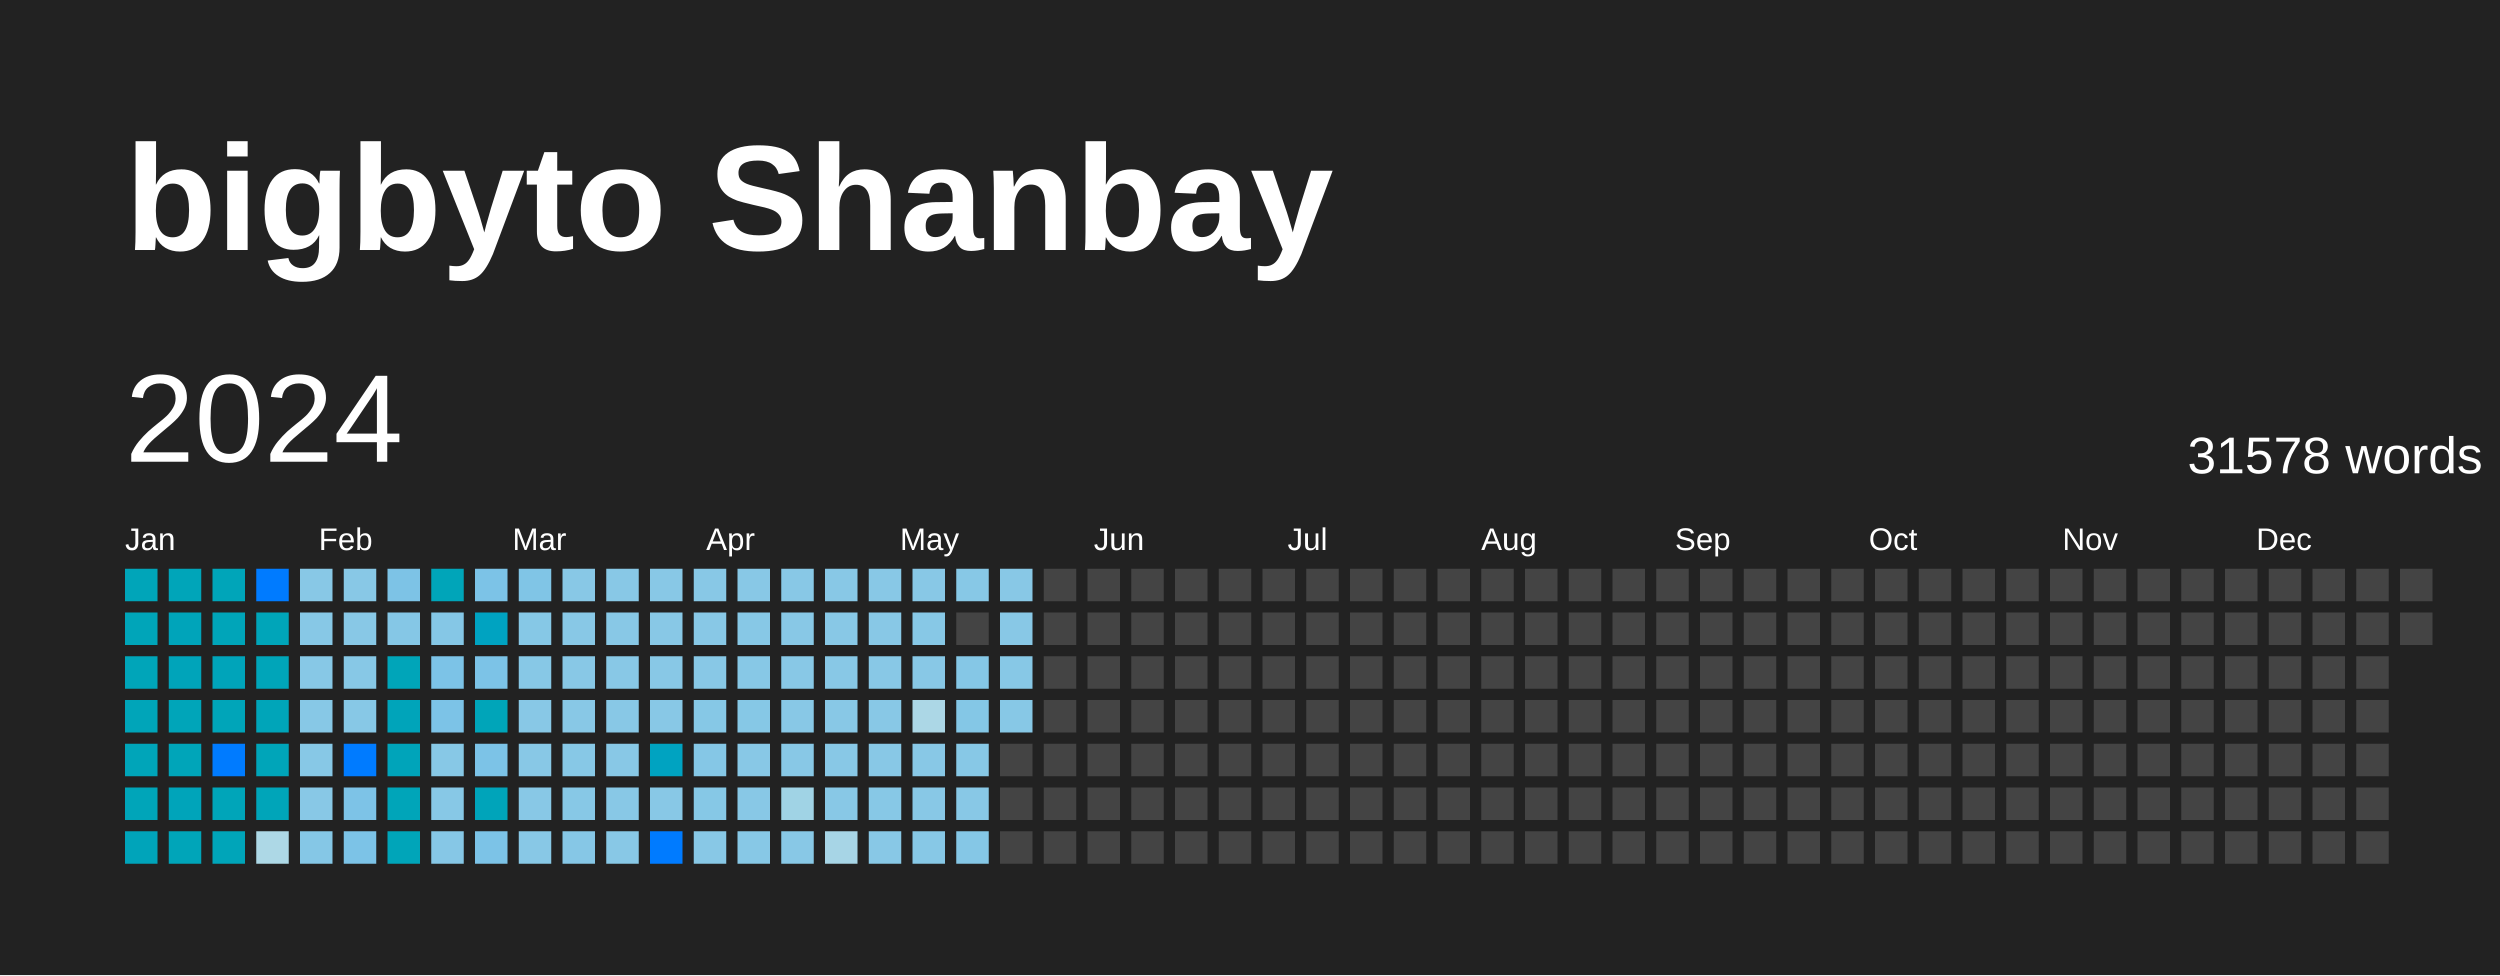
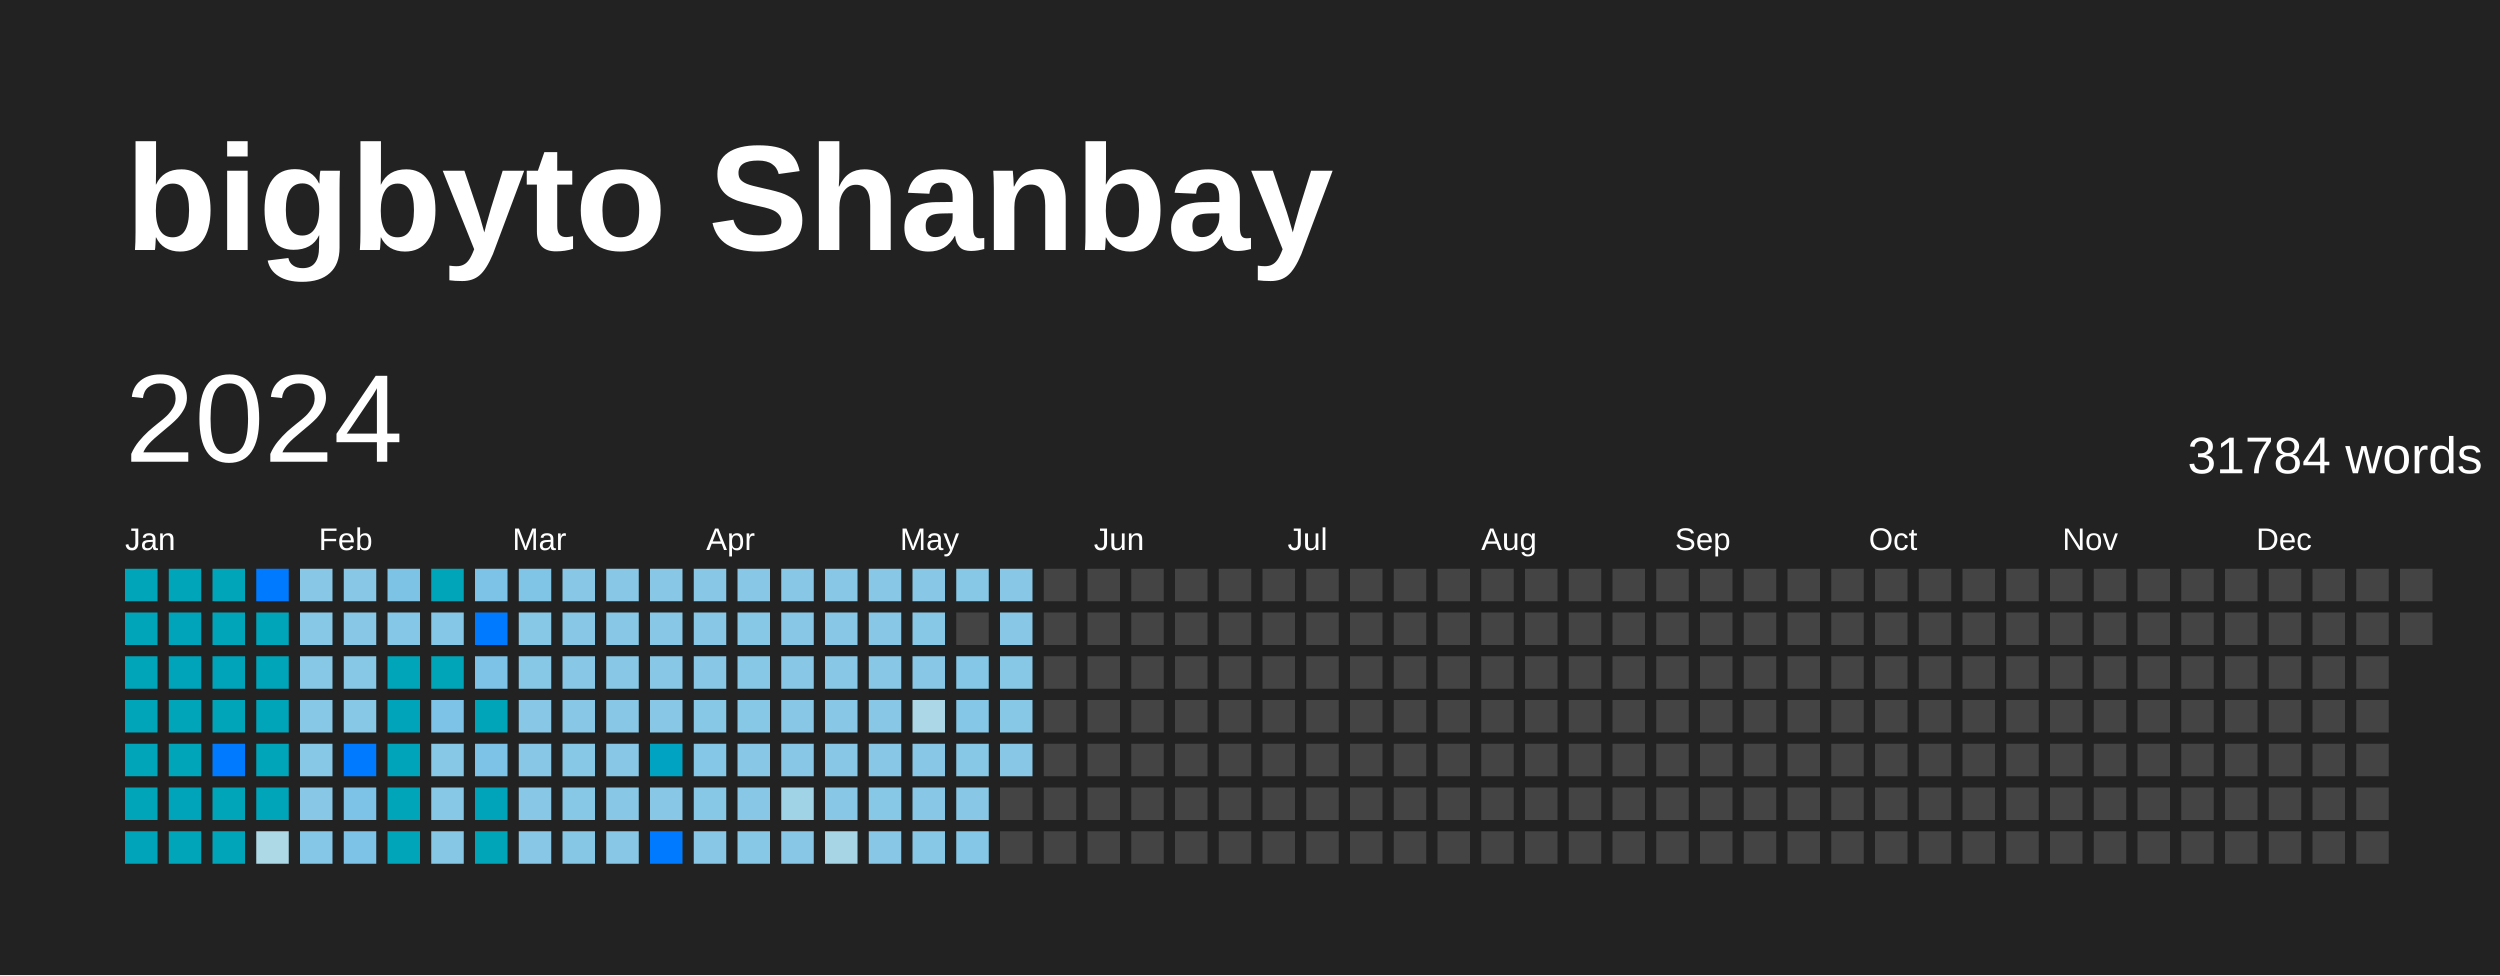
<svg xmlns="http://www.w3.org/2000/svg" baseProfile="full" height="78mm" version="1.1" viewBox="0,0,200,78" width="200mm">
  <defs />
  <rect fill="#222222" height="78" width="200" x="0" y="0" />
  <text fill="#FFFFFF" style="font-size:12px; font-family:Arial; font-weight:bold;" x="10" y="20">bigbyto Shanbay</text>
  <text dominant-baseline="hanging" fill="#FFFFFF" style="font-size:10.0px; font-family:Arial;" x="10" y="30">2024</text>
-   <text dominant-baseline="hanging" fill="#FFFFFF" style="font-size:4.125px; font-family:Arial;" x="175" y="35">31578 words</text>
+   <text dominant-baseline="hanging" fill="#FFFFFF" style="font-size:4.125px; font-family:Arial;" x="175" y="35">31784 words</text>
  <text fill="#FFFFFF" style="font-size:2.5px; font-family:Arial" x="10.0" y="44">Jan</text>
  <text fill="#FFFFFF" style="font-size:2.5px; font-family:Arial" x="25.5" y="44">Feb</text>
  <text fill="#FFFFFF" style="font-size:2.5px; font-family:Arial" x="41.0" y="44">Mar</text>
  <text fill="#FFFFFF" style="font-size:2.5px; font-family:Arial" x="56.5" y="44">Apr</text>
  <text fill="#FFFFFF" style="font-size:2.5px; font-family:Arial" x="72.0" y="44">May</text>
  <text fill="#FFFFFF" style="font-size:2.5px; font-family:Arial" x="87.5" y="44">Jun</text>
  <text fill="#FFFFFF" style="font-size:2.5px; font-family:Arial" x="103.0" y="44">Jul</text>
  <text fill="#FFFFFF" style="font-size:2.5px; font-family:Arial" x="118.5" y="44">Aug</text>
  <text fill="#FFFFFF" style="font-size:2.5px; font-family:Arial" x="134.0" y="44">Sep</text>
  <text fill="#FFFFFF" style="font-size:2.5px; font-family:Arial" x="149.5" y="44">Oct</text>
  <text fill="#FFFFFF" style="font-size:2.5px; font-family:Arial" x="165.0" y="44">Nov</text>
  <text fill="#FFFFFF" style="font-size:2.5px; font-family:Arial" x="180.5" y="44">Dec</text>
  <rect fill="#00a5b9" height="2.6" width="2.6" x="10.0" y="45.5" />
  <rect fill="#00a5b9" height="2.6" width="2.6" x="10.0" y="49.0" />
  <rect fill="#00a5b9" height="2.6" width="2.6" x="10.0" y="52.5" />
  <rect fill="#00a5b9" height="2.6" width="2.6" x="10.0" y="56.0" />
  <rect fill="#00a5b9" height="2.6" width="2.6" x="10.0" y="59.5" />
  <rect fill="#00a5b9" height="2.6" width="2.6" x="10.0" y="63.0" />
  <rect fill="#00a4ba" height="2.6" width="2.6" x="10.0" y="66.5" />
  <rect fill="#00a5b9" height="2.6" width="2.6" x="13.5" y="45.5" />
  <rect fill="#00a4ba" height="2.6" width="2.6" x="13.5" y="49.0" />
  <rect fill="#00a4ba" height="2.6" width="2.6" x="13.5" y="52.5" />
  <rect fill="#00a5b9" height="2.6" width="2.6" x="13.5" y="56.0" />
  <rect fill="#00a5b9" height="2.6" width="2.6" x="13.5" y="59.5" />
  <rect fill="#00a4ba" height="2.6" width="2.6" x="13.5" y="63.0" />
  <rect fill="#00a5b9" height="2.6" width="2.6" x="13.5" y="66.5" />
  <rect fill="#00a5b9" height="2.6" width="2.6" x="17.0" y="45.5" />
  <rect fill="#00a5b9" height="2.6" width="2.6" x="17.0" y="49.0" />
  <rect fill="#00a4ba" height="2.6" width="2.6" x="17.0" y="52.5" />
  <rect fill="#00a5b9" height="2.6" width="2.6" x="17.0" y="56.0" />
  <rect fill="#007BFF" height="2.6" width="2.6" x="17.0" y="59.5" />
  <rect fill="#00a5b9" height="2.6" width="2.6" x="17.0" y="63.0" />
  <rect fill="#00a5b9" height="2.6" width="2.6" x="17.0" y="66.5" />
  <rect fill="#007BFF" height="2.6" width="2.6" x="20.5" y="45.5" />
  <rect fill="#00a5b9" height="2.6" width="2.6" x="20.5" y="49.0" />
  <rect fill="#00a5b9" height="2.6" width="2.6" x="20.5" y="52.5" />
  <rect fill="#00a5b9" height="2.6" width="2.6" x="20.5" y="56.0" />
  <rect fill="#00a5b9" height="2.6" width="2.6" x="20.5" y="59.5" />
  <rect fill="#00a5b9" height="2.6" width="2.6" x="20.5" y="63.0" />
  <rect fill="#add8e6" height="2.6" width="2.6" x="20.5" y="66.5" />
  <rect fill="#88c8e6" height="2.6" width="2.6" x="24.0" y="45.5" />
  <rect fill="#87c8e6" height="2.6" width="2.6" x="24.0" y="49.0" />
  <rect fill="#87c8e6" height="2.6" width="2.6" x="24.0" y="52.5" />
  <rect fill="#87c8e6" height="2.6" width="2.6" x="24.0" y="56.0" />
  <rect fill="#87c8e6" height="2.6" width="2.6" x="24.0" y="59.5" />
  <rect fill="#88c8e6" height="2.6" width="2.6" x="24.0" y="63.0" />
  <rect fill="#85c7e6" height="2.6" width="2.6" x="24.0" y="66.5" />
  <rect fill="#88c8e6" height="2.6" width="2.6" x="27.5" y="45.5" />
  <rect fill="#88c8e6" height="2.6" width="2.6" x="27.5" y="49.0" />
  <rect fill="#87c8e6" height="2.6" width="2.6" x="27.5" y="52.5" />
  <rect fill="#87c8e6" height="2.6" width="2.6" x="27.5" y="56.0" />
  <rect fill="#007BFF" height="2.6" width="2.6" x="27.5" y="59.5" />
  <rect fill="#7dc3e7" height="2.6" width="2.6" x="27.5" y="63.0" />
  <rect fill="#7cc3e7" height="2.6" width="2.6" x="27.5" y="66.5" />
  <rect fill="#7dc3e6" height="2.6" width="2.6" x="31.0" y="45.5" />
  <rect fill="#85c7e6" height="2.6" width="2.6" x="31.0" y="49.0" />
  <rect fill="#00a5b9" height="2.6" width="2.6" x="31.0" y="52.5" />
  <rect fill="#00a4ba" height="2.6" width="2.6" x="31.0" y="56.0" />
  <rect fill="#00a4ba" height="2.6" width="2.6" x="31.0" y="59.5" />
  <rect fill="#00a5b9" height="2.6" width="2.6" x="31.0" y="63.0" />
  <rect fill="#00a5b9" height="2.6" width="2.6" x="31.0" y="66.5" />
  <rect fill="#00a5b9" height="2.6" width="2.6" x="34.5" y="45.5" />
  <rect fill="#85c7e6" height="2.6" width="2.6" x="34.5" y="49.0" />
-   <rect fill="#7cc3e7" height="2.6" width="2.6" x="34.5" y="52.5" />
+   <rect fill="#00a5b8" height="2.6" width="2.6" x="34.5" y="52.5" />
  <rect fill="#7cc3e7" height="2.6" width="2.6" x="34.5" y="56.0" />
  <rect fill="#87c8e6" height="2.6" width="2.6" x="34.5" y="59.5" />
  <rect fill="#87c8e6" height="2.6" width="2.6" x="34.5" y="63.0" />
  <rect fill="#86c7e6" height="2.6" width="2.6" x="34.5" y="66.5" />
  <rect fill="#7cc3e7" height="2.6" width="2.6" x="38.0" y="45.5" />
-   <rect fill="#00a3c1" height="2.6" width="2.6" x="38.0" y="49.0" />
+   <rect fill="#007BFF" height="2.6" width="2.6" x="38.0" y="49.0" />
  <rect fill="#7cc3e7" height="2.6" width="2.6" x="38.0" y="52.5" />
  <rect fill="#00a5b9" height="2.6" width="2.6" x="38.0" y="56.0" />
  <rect fill="#7cc3e7" height="2.6" width="2.6" x="38.0" y="59.5" />
  <rect fill="#00a4ba" height="2.6" width="2.6" x="38.0" y="63.0" />
-   <rect fill="#7cc3e7" height="2.6" width="2.6" x="38.0" y="66.5" />
+   <rect fill="#00a5b8" height="2.6" width="2.6" x="38.0" y="66.5" />
  <rect fill="#80c5e6" height="2.6" width="2.6" x="41.5" y="45.5" />
  <rect fill="#86c8e6" height="2.6" width="2.6" x="41.5" y="49.0" />
  <rect fill="#87c8e6" height="2.6" width="2.6" x="41.5" y="52.5" />
  <rect fill="#88c8e6" height="2.6" width="2.6" x="41.5" y="56.0" />
  <rect fill="#88c8e6" height="2.6" width="2.6" x="41.5" y="59.5" />
  <rect fill="#88c8e6" height="2.6" width="2.6" x="41.5" y="63.0" />
  <rect fill="#88c8e6" height="2.6" width="2.6" x="41.5" y="66.5" />
  <rect fill="#88c8e6" height="2.6" width="2.6" x="45.0" y="45.5" />
  <rect fill="#88c8e6" height="2.6" width="2.6" x="45.0" y="49.0" />
  <rect fill="#88c8e6" height="2.6" width="2.6" x="45.0" y="52.5" />
  <rect fill="#88c8e6" height="2.6" width="2.6" x="45.0" y="56.0" />
  <rect fill="#87c8e6" height="2.6" width="2.6" x="45.0" y="59.5" />
  <rect fill="#87c8e6" height="2.6" width="2.6" x="45.0" y="63.0" />
  <rect fill="#86c7e6" height="2.6" width="2.6" x="45.0" y="66.5" />
  <rect fill="#88c8e6" height="2.6" width="2.6" x="48.5" y="45.5" />
  <rect fill="#88c8e6" height="2.6" width="2.6" x="48.5" y="49.0" />
  <rect fill="#88c8e6" height="2.6" width="2.6" x="48.5" y="52.5" />
  <rect fill="#88c8e6" height="2.6" width="2.6" x="48.5" y="56.0" />
  <rect fill="#88c8e6" height="2.6" width="2.6" x="48.5" y="59.5" />
  <rect fill="#88c8e6" height="2.6" width="2.6" x="48.5" y="63.0" />
  <rect fill="#88c8e6" height="2.6" width="2.6" x="48.5" y="66.5" />
  <rect fill="#88c8e6" height="2.6" width="2.6" x="52.0" y="45.5" />
  <rect fill="#88c8e6" height="2.6" width="2.6" x="52.0" y="49.0" />
  <rect fill="#88c8e6" height="2.6" width="2.6" x="52.0" y="52.5" />
  <rect fill="#88c8e6" height="2.6" width="2.6" x="52.0" y="56.0" />
  <rect fill="#00a3c1" height="2.6" width="2.6" x="52.0" y="59.5" />
  <rect fill="#88c8e6" height="2.6" width="2.6" x="52.0" y="63.0" />
  <rect fill="#007BFF" height="2.6" width="2.6" x="52.0" y="66.5" />
  <rect fill="#88c8e6" height="2.6" width="2.6" x="55.5" y="45.5" />
  <rect fill="#88c8e6" height="2.6" width="2.6" x="55.5" y="49.0" />
  <rect fill="#88c8e6" height="2.6" width="2.6" x="55.5" y="52.5" />
  <rect fill="#86c8e6" height="2.6" width="2.6" x="55.5" y="56.0" />
  <rect fill="#85c7e6" height="2.6" width="2.6" x="55.5" y="59.5" />
  <rect fill="#86c8e6" height="2.6" width="2.6" x="55.5" y="63.0" />
  <rect fill="#88c8e6" height="2.6" width="2.6" x="55.5" y="66.5" />
  <rect fill="#88c8e6" height="2.6" width="2.6" x="59.0" y="45.5" />
  <rect fill="#87c8e6" height="2.6" width="2.6" x="59.0" y="49.0" />
  <rect fill="#87c8e6" height="2.6" width="2.6" x="59.0" y="52.5" />
  <rect fill="#86c8e6" height="2.6" width="2.6" x="59.0" y="56.0" />
  <rect fill="#88c8e6" height="2.6" width="2.6" x="59.0" y="59.5" />
  <rect fill="#88c8e6" height="2.6" width="2.6" x="59.0" y="63.0" />
  <rect fill="#87c8e6" height="2.6" width="2.6" x="59.0" y="66.5" />
  <rect fill="#88c8e6" height="2.6" width="2.6" x="62.5" y="45.5" />
  <rect fill="#88c8e6" height="2.6" width="2.6" x="62.5" y="49.0" />
  <rect fill="#88c8e6" height="2.6" width="2.6" x="62.5" y="52.5" />
  <rect fill="#88c8e6" height="2.6" width="2.6" x="62.5" y="56.0" />
  <rect fill="#88c8e6" height="2.6" width="2.6" x="62.5" y="59.5" />
  <rect fill="#a0d3e5" height="2.6" width="2.6" x="62.5" y="63.0" />
  <rect fill="#88c8e6" height="2.6" width="2.6" x="62.5" y="66.5" />
  <rect fill="#88c8e6" height="2.6" width="2.6" x="66.0" y="45.5" />
  <rect fill="#88c8e6" height="2.6" width="2.6" x="66.0" y="49.0" />
  <rect fill="#88c8e6" height="2.6" width="2.6" x="66.0" y="52.5" />
  <rect fill="#88c8e6" height="2.6" width="2.6" x="66.0" y="56.0" />
  <rect fill="#88c8e6" height="2.6" width="2.6" x="66.0" y="59.5" />
  <rect fill="#88c8e6" height="2.6" width="2.6" x="66.0" y="63.0" />
  <rect fill="#a7d5e6" height="2.6" width="2.6" x="66.0" y="66.5" />
  <rect fill="#88c8e6" height="2.6" width="2.6" x="69.5" y="45.5" />
  <rect fill="#88c8e6" height="2.6" width="2.6" x="69.5" y="49.0" />
  <rect fill="#88c8e6" height="2.6" width="2.6" x="69.5" y="52.5" />
  <rect fill="#88c8e6" height="2.6" width="2.6" x="69.5" y="56.0" />
  <rect fill="#88c8e6" height="2.6" width="2.6" x="69.5" y="59.5" />
  <rect fill="#87c8e6" height="2.6" width="2.6" x="69.5" y="63.0" />
  <rect fill="#88c8e6" height="2.6" width="2.6" x="69.5" y="66.5" />
  <rect fill="#88c8e6" height="2.6" width="2.6" x="73.0" y="45.5" />
  <rect fill="#87c8e6" height="2.6" width="2.6" x="73.0" y="49.0" />
  <rect fill="#88c8e6" height="2.6" width="2.6" x="73.0" y="52.5" />
  <rect fill="#acd7e6" height="2.6" width="2.6" x="73.0" y="56.0" />
  <rect fill="#88c8e6" height="2.6" width="2.6" x="73.0" y="59.5" />
  <rect fill="#88c8e6" height="2.6" width="2.6" x="73.0" y="63.0" />
  <rect fill="#87c8e6" height="2.6" width="2.6" x="73.0" y="66.5" />
  <rect fill="#87c8e6" height="2.6" width="2.6" x="76.5" y="45.5" />
  <rect fill="#444444" height="2.6" width="2.6" x="76.5" y="49.0" />
  <rect fill="#85c7e6" height="2.6" width="2.6" x="76.5" y="52.5" />
  <rect fill="#84c7e6" height="2.6" width="2.6" x="76.5" y="56.0" />
  <rect fill="#87c8e6" height="2.6" width="2.6" x="76.5" y="59.5" />
  <rect fill="#88c8e6" height="2.6" width="2.6" x="76.5" y="63.0" />
  <rect fill="#85c7e6" height="2.6" width="2.6" x="76.5" y="66.5" />
  <rect fill="#88c8e6" height="2.6" width="2.6" x="80.0" y="45.5" />
  <rect fill="#88c8e6" height="2.6" width="2.6" x="80.0" y="49.0" />
  <rect fill="#87c8e6" height="2.6" width="2.6" x="80.0" y="52.5" />
  <rect fill="#87c8e6" height="2.6" width="2.6" x="80.0" y="56.0" />
-   <rect fill="#444444" height="2.6" width="2.6" x="80.0" y="59.5" />
+   <rect fill="#88c8e6" height="2.6" width="2.6" x="80.0" y="59.5" />
  <rect fill="#444444" height="2.6" width="2.6" x="80.0" y="63.0" />
  <rect fill="#444444" height="2.6" width="2.6" x="80.0" y="66.5" />
  <rect fill="#444444" height="2.6" width="2.6" x="83.5" y="45.5" />
  <rect fill="#444444" height="2.6" width="2.6" x="83.5" y="49.0" />
  <rect fill="#444444" height="2.6" width="2.6" x="83.5" y="52.5" />
  <rect fill="#444444" height="2.6" width="2.6" x="83.5" y="56.0" />
  <rect fill="#444444" height="2.6" width="2.6" x="83.5" y="59.5" />
  <rect fill="#444444" height="2.6" width="2.6" x="83.5" y="63.0" />
  <rect fill="#444444" height="2.6" width="2.6" x="83.5" y="66.5" />
  <rect fill="#444444" height="2.6" width="2.6" x="87.0" y="45.5" />
  <rect fill="#444444" height="2.6" width="2.6" x="87.0" y="49.0" />
  <rect fill="#444444" height="2.6" width="2.6" x="87.0" y="52.5" />
  <rect fill="#444444" height="2.6" width="2.6" x="87.0" y="56.0" />
  <rect fill="#444444" height="2.6" width="2.6" x="87.0" y="59.5" />
  <rect fill="#444444" height="2.6" width="2.6" x="87.0" y="63.0" />
  <rect fill="#444444" height="2.6" width="2.6" x="87.0" y="66.5" />
  <rect fill="#444444" height="2.6" width="2.6" x="90.5" y="45.5" />
  <rect fill="#444444" height="2.6" width="2.6" x="90.5" y="49.0" />
  <rect fill="#444444" height="2.6" width="2.6" x="90.5" y="52.5" />
  <rect fill="#444444" height="2.6" width="2.6" x="90.5" y="56.0" />
  <rect fill="#444444" height="2.6" width="2.6" x="90.5" y="59.5" />
  <rect fill="#444444" height="2.6" width="2.6" x="90.5" y="63.0" />
  <rect fill="#444444" height="2.6" width="2.6" x="90.5" y="66.5" />
  <rect fill="#444444" height="2.6" width="2.6" x="94.0" y="45.5" />
  <rect fill="#444444" height="2.6" width="2.6" x="94.0" y="49.0" />
  <rect fill="#444444" height="2.6" width="2.6" x="94.0" y="52.5" />
  <rect fill="#444444" height="2.6" width="2.6" x="94.0" y="56.0" />
  <rect fill="#444444" height="2.6" width="2.6" x="94.0" y="59.5" />
  <rect fill="#444444" height="2.6" width="2.6" x="94.0" y="63.0" />
  <rect fill="#444444" height="2.6" width="2.6" x="94.0" y="66.5" />
  <rect fill="#444444" height="2.6" width="2.6" x="97.5" y="45.5" />
  <rect fill="#444444" height="2.6" width="2.6" x="97.5" y="49.0" />
  <rect fill="#444444" height="2.6" width="2.6" x="97.5" y="52.5" />
  <rect fill="#444444" height="2.6" width="2.6" x="97.5" y="56.0" />
  <rect fill="#444444" height="2.6" width="2.6" x="97.5" y="59.5" />
  <rect fill="#444444" height="2.6" width="2.6" x="97.5" y="63.0" />
  <rect fill="#444444" height="2.6" width="2.6" x="97.5" y="66.5" />
  <rect fill="#444444" height="2.6" width="2.6" x="101.0" y="45.5" />
  <rect fill="#444444" height="2.6" width="2.6" x="101.0" y="49.0" />
  <rect fill="#444444" height="2.6" width="2.6" x="101.0" y="52.5" />
  <rect fill="#444444" height="2.6" width="2.6" x="101.0" y="56.0" />
  <rect fill="#444444" height="2.6" width="2.6" x="101.0" y="59.5" />
  <rect fill="#444444" height="2.6" width="2.6" x="101.0" y="63.0" />
  <rect fill="#444444" height="2.6" width="2.6" x="101.0" y="66.5" />
  <rect fill="#444444" height="2.6" width="2.6" x="104.5" y="45.5" />
  <rect fill="#444444" height="2.6" width="2.6" x="104.5" y="49.0" />
  <rect fill="#444444" height="2.6" width="2.6" x="104.5" y="52.5" />
  <rect fill="#444444" height="2.6" width="2.6" x="104.5" y="56.0" />
  <rect fill="#444444" height="2.6" width="2.6" x="104.5" y="59.5" />
  <rect fill="#444444" height="2.6" width="2.6" x="104.5" y="63.0" />
  <rect fill="#444444" height="2.6" width="2.6" x="104.5" y="66.5" />
  <rect fill="#444444" height="2.6" width="2.6" x="108.0" y="45.5" />
  <rect fill="#444444" height="2.6" width="2.6" x="108.0" y="49.0" />
  <rect fill="#444444" height="2.6" width="2.6" x="108.0" y="52.5" />
  <rect fill="#444444" height="2.6" width="2.6" x="108.0" y="56.0" />
  <rect fill="#444444" height="2.6" width="2.6" x="108.0" y="59.5" />
  <rect fill="#444444" height="2.6" width="2.6" x="108.0" y="63.0" />
  <rect fill="#444444" height="2.6" width="2.6" x="108.0" y="66.5" />
  <rect fill="#444444" height="2.6" width="2.6" x="111.5" y="45.5" />
  <rect fill="#444444" height="2.6" width="2.6" x="111.5" y="49.0" />
  <rect fill="#444444" height="2.6" width="2.6" x="111.5" y="52.5" />
  <rect fill="#444444" height="2.6" width="2.6" x="111.5" y="56.0" />
  <rect fill="#444444" height="2.6" width="2.6" x="111.5" y="59.5" />
  <rect fill="#444444" height="2.6" width="2.6" x="111.5" y="63.0" />
  <rect fill="#444444" height="2.6" width="2.6" x="111.5" y="66.5" />
  <rect fill="#444444" height="2.6" width="2.6" x="115.0" y="45.5" />
  <rect fill="#444444" height="2.6" width="2.6" x="115.0" y="49.0" />
  <rect fill="#444444" height="2.6" width="2.6" x="115.0" y="52.5" />
  <rect fill="#444444" height="2.6" width="2.6" x="115.0" y="56.0" />
  <rect fill="#444444" height="2.6" width="2.6" x="115.0" y="59.5" />
  <rect fill="#444444" height="2.6" width="2.6" x="115.0" y="63.0" />
  <rect fill="#444444" height="2.6" width="2.6" x="115.0" y="66.5" />
  <rect fill="#444444" height="2.6" width="2.6" x="118.5" y="45.5" />
  <rect fill="#444444" height="2.6" width="2.6" x="118.5" y="49.0" />
  <rect fill="#444444" height="2.6" width="2.6" x="118.5" y="52.5" />
  <rect fill="#444444" height="2.6" width="2.6" x="118.5" y="56.0" />
  <rect fill="#444444" height="2.6" width="2.6" x="118.5" y="59.5" />
  <rect fill="#444444" height="2.6" width="2.6" x="118.5" y="63.0" />
  <rect fill="#444444" height="2.6" width="2.6" x="118.5" y="66.5" />
  <rect fill="#444444" height="2.6" width="2.6" x="122.0" y="45.5" />
  <rect fill="#444444" height="2.6" width="2.6" x="122.0" y="49.0" />
  <rect fill="#444444" height="2.6" width="2.6" x="122.0" y="52.5" />
  <rect fill="#444444" height="2.6" width="2.6" x="122.0" y="56.0" />
  <rect fill="#444444" height="2.6" width="2.6" x="122.0" y="59.5" />
  <rect fill="#444444" height="2.6" width="2.6" x="122.0" y="63.0" />
  <rect fill="#444444" height="2.6" width="2.6" x="122.0" y="66.5" />
  <rect fill="#444444" height="2.6" width="2.6" x="125.5" y="45.5" />
  <rect fill="#444444" height="2.6" width="2.6" x="125.5" y="49.0" />
  <rect fill="#444444" height="2.6" width="2.6" x="125.5" y="52.5" />
  <rect fill="#444444" height="2.6" width="2.6" x="125.5" y="56.0" />
  <rect fill="#444444" height="2.6" width="2.6" x="125.5" y="59.5" />
  <rect fill="#444444" height="2.6" width="2.6" x="125.5" y="63.0" />
  <rect fill="#444444" height="2.6" width="2.6" x="125.5" y="66.5" />
  <rect fill="#444444" height="2.6" width="2.6" x="129.0" y="45.5" />
  <rect fill="#444444" height="2.6" width="2.6" x="129.0" y="49.0" />
  <rect fill="#444444" height="2.6" width="2.6" x="129.0" y="52.5" />
  <rect fill="#444444" height="2.6" width="2.6" x="129.0" y="56.0" />
  <rect fill="#444444" height="2.6" width="2.6" x="129.0" y="59.5" />
  <rect fill="#444444" height="2.6" width="2.6" x="129.0" y="63.0" />
  <rect fill="#444444" height="2.6" width="2.6" x="129.0" y="66.5" />
  <rect fill="#444444" height="2.6" width="2.6" x="132.5" y="45.5" />
  <rect fill="#444444" height="2.6" width="2.6" x="132.5" y="49.0" />
  <rect fill="#444444" height="2.6" width="2.6" x="132.5" y="52.5" />
  <rect fill="#444444" height="2.6" width="2.6" x="132.5" y="56.0" />
  <rect fill="#444444" height="2.6" width="2.6" x="132.5" y="59.5" />
  <rect fill="#444444" height="2.6" width="2.6" x="132.5" y="63.0" />
  <rect fill="#444444" height="2.6" width="2.6" x="132.5" y="66.5" />
  <rect fill="#444444" height="2.6" width="2.6" x="136.0" y="45.5" />
  <rect fill="#444444" height="2.6" width="2.6" x="136.0" y="49.0" />
  <rect fill="#444444" height="2.6" width="2.6" x="136.0" y="52.5" />
  <rect fill="#444444" height="2.6" width="2.6" x="136.0" y="56.0" />
  <rect fill="#444444" height="2.6" width="2.6" x="136.0" y="59.5" />
  <rect fill="#444444" height="2.6" width="2.6" x="136.0" y="63.0" />
  <rect fill="#444444" height="2.6" width="2.6" x="136.0" y="66.5" />
  <rect fill="#444444" height="2.6" width="2.6" x="139.5" y="45.5" />
  <rect fill="#444444" height="2.6" width="2.6" x="139.5" y="49.0" />
  <rect fill="#444444" height="2.6" width="2.6" x="139.5" y="52.5" />
  <rect fill="#444444" height="2.6" width="2.6" x="139.5" y="56.0" />
  <rect fill="#444444" height="2.6" width="2.6" x="139.5" y="59.5" />
  <rect fill="#444444" height="2.6" width="2.6" x="139.5" y="63.0" />
  <rect fill="#444444" height="2.6" width="2.6" x="139.5" y="66.5" />
  <rect fill="#444444" height="2.6" width="2.6" x="143.0" y="45.5" />
  <rect fill="#444444" height="2.6" width="2.6" x="143.0" y="49.0" />
  <rect fill="#444444" height="2.6" width="2.6" x="143.0" y="52.5" />
  <rect fill="#444444" height="2.6" width="2.6" x="143.0" y="56.0" />
  <rect fill="#444444" height="2.6" width="2.6" x="143.0" y="59.5" />
  <rect fill="#444444" height="2.6" width="2.6" x="143.0" y="63.0" />
  <rect fill="#444444" height="2.6" width="2.6" x="143.0" y="66.5" />
  <rect fill="#444444" height="2.6" width="2.6" x="146.5" y="45.5" />
  <rect fill="#444444" height="2.6" width="2.6" x="146.5" y="49.0" />
  <rect fill="#444444" height="2.6" width="2.6" x="146.5" y="52.5" />
  <rect fill="#444444" height="2.6" width="2.6" x="146.5" y="56.0" />
  <rect fill="#444444" height="2.6" width="2.6" x="146.5" y="59.5" />
  <rect fill="#444444" height="2.6" width="2.6" x="146.5" y="63.0" />
  <rect fill="#444444" height="2.6" width="2.6" x="146.5" y="66.5" />
  <rect fill="#444444" height="2.6" width="2.6" x="150.0" y="45.5" />
  <rect fill="#444444" height="2.6" width="2.6" x="150.0" y="49.0" />
  <rect fill="#444444" height="2.6" width="2.6" x="150.0" y="52.5" />
  <rect fill="#444444" height="2.6" width="2.6" x="150.0" y="56.0" />
  <rect fill="#444444" height="2.6" width="2.6" x="150.0" y="59.5" />
  <rect fill="#444444" height="2.6" width="2.6" x="150.0" y="63.0" />
  <rect fill="#444444" height="2.6" width="2.6" x="150.0" y="66.5" />
  <rect fill="#444444" height="2.6" width="2.6" x="153.5" y="45.5" />
  <rect fill="#444444" height="2.6" width="2.6" x="153.5" y="49.0" />
  <rect fill="#444444" height="2.6" width="2.6" x="153.5" y="52.5" />
  <rect fill="#444444" height="2.6" width="2.6" x="153.5" y="56.0" />
  <rect fill="#444444" height="2.6" width="2.6" x="153.5" y="59.5" />
  <rect fill="#444444" height="2.6" width="2.6" x="153.5" y="63.0" />
  <rect fill="#444444" height="2.6" width="2.6" x="153.5" y="66.5" />
  <rect fill="#444444" height="2.6" width="2.6" x="157.0" y="45.5" />
  <rect fill="#444444" height="2.6" width="2.6" x="157.0" y="49.0" />
  <rect fill="#444444" height="2.6" width="2.6" x="157.0" y="52.5" />
  <rect fill="#444444" height="2.6" width="2.6" x="157.0" y="56.0" />
  <rect fill="#444444" height="2.6" width="2.6" x="157.0" y="59.5" />
  <rect fill="#444444" height="2.6" width="2.6" x="157.0" y="63.0" />
  <rect fill="#444444" height="2.6" width="2.6" x="157.0" y="66.5" />
  <rect fill="#444444" height="2.6" width="2.6" x="160.5" y="45.5" />
  <rect fill="#444444" height="2.6" width="2.6" x="160.5" y="49.0" />
  <rect fill="#444444" height="2.6" width="2.6" x="160.5" y="52.5" />
  <rect fill="#444444" height="2.6" width="2.6" x="160.5" y="56.0" />
  <rect fill="#444444" height="2.6" width="2.6" x="160.5" y="59.5" />
  <rect fill="#444444" height="2.6" width="2.6" x="160.5" y="63.0" />
  <rect fill="#444444" height="2.6" width="2.6" x="160.5" y="66.5" />
  <rect fill="#444444" height="2.6" width="2.6" x="164.0" y="45.5" />
  <rect fill="#444444" height="2.6" width="2.6" x="164.0" y="49.0" />
  <rect fill="#444444" height="2.6" width="2.6" x="164.0" y="52.5" />
  <rect fill="#444444" height="2.6" width="2.6" x="164.0" y="56.0" />
  <rect fill="#444444" height="2.6" width="2.6" x="164.0" y="59.5" />
  <rect fill="#444444" height="2.6" width="2.6" x="164.0" y="63.0" />
  <rect fill="#444444" height="2.6" width="2.6" x="164.0" y="66.5" />
  <rect fill="#444444" height="2.6" width="2.6" x="167.5" y="45.5" />
  <rect fill="#444444" height="2.6" width="2.6" x="167.5" y="49.0" />
  <rect fill="#444444" height="2.6" width="2.6" x="167.5" y="52.5" />
  <rect fill="#444444" height="2.6" width="2.6" x="167.5" y="56.0" />
  <rect fill="#444444" height="2.6" width="2.6" x="167.5" y="59.5" />
  <rect fill="#444444" height="2.6" width="2.6" x="167.5" y="63.0" />
  <rect fill="#444444" height="2.6" width="2.6" x="167.5" y="66.5" />
  <rect fill="#444444" height="2.6" width="2.6" x="171.0" y="45.5" />
  <rect fill="#444444" height="2.6" width="2.6" x="171.0" y="49.0" />
  <rect fill="#444444" height="2.6" width="2.6" x="171.0" y="52.5" />
  <rect fill="#444444" height="2.6" width="2.6" x="171.0" y="56.0" />
  <rect fill="#444444" height="2.6" width="2.6" x="171.0" y="59.5" />
  <rect fill="#444444" height="2.6" width="2.6" x="171.0" y="63.0" />
  <rect fill="#444444" height="2.6" width="2.6" x="171.0" y="66.5" />
  <rect fill="#444444" height="2.6" width="2.6" x="174.5" y="45.5" />
  <rect fill="#444444" height="2.6" width="2.6" x="174.5" y="49.0" />
  <rect fill="#444444" height="2.6" width="2.6" x="174.5" y="52.5" />
  <rect fill="#444444" height="2.6" width="2.6" x="174.5" y="56.0" />
  <rect fill="#444444" height="2.6" width="2.6" x="174.5" y="59.5" />
  <rect fill="#444444" height="2.6" width="2.6" x="174.5" y="63.0" />
  <rect fill="#444444" height="2.6" width="2.6" x="174.5" y="66.5" />
  <rect fill="#444444" height="2.6" width="2.6" x="178.0" y="45.5" />
  <rect fill="#444444" height="2.6" width="2.6" x="178.0" y="49.0" />
  <rect fill="#444444" height="2.6" width="2.6" x="178.0" y="52.5" />
  <rect fill="#444444" height="2.6" width="2.6" x="178.0" y="56.0" />
  <rect fill="#444444" height="2.6" width="2.6" x="178.0" y="59.5" />
  <rect fill="#444444" height="2.6" width="2.6" x="178.0" y="63.0" />
  <rect fill="#444444" height="2.6" width="2.6" x="178.0" y="66.5" />
  <rect fill="#444444" height="2.6" width="2.6" x="181.5" y="45.5" />
  <rect fill="#444444" height="2.6" width="2.6" x="181.5" y="49.0" />
  <rect fill="#444444" height="2.6" width="2.6" x="181.5" y="52.5" />
  <rect fill="#444444" height="2.6" width="2.6" x="181.5" y="56.0" />
  <rect fill="#444444" height="2.6" width="2.6" x="181.5" y="59.5" />
  <rect fill="#444444" height="2.6" width="2.6" x="181.5" y="63.0" />
  <rect fill="#444444" height="2.6" width="2.6" x="181.5" y="66.5" />
  <rect fill="#444444" height="2.6" width="2.6" x="185.0" y="45.5" />
  <rect fill="#444444" height="2.6" width="2.6" x="185.0" y="49.0" />
  <rect fill="#444444" height="2.6" width="2.6" x="185.0" y="52.5" />
  <rect fill="#444444" height="2.6" width="2.6" x="185.0" y="56.0" />
  <rect fill="#444444" height="2.6" width="2.6" x="185.0" y="59.5" />
  <rect fill="#444444" height="2.6" width="2.6" x="185.0" y="63.0" />
  <rect fill="#444444" height="2.6" width="2.6" x="185.0" y="66.5" />
  <rect fill="#444444" height="2.6" width="2.6" x="188.5" y="45.5" />
  <rect fill="#444444" height="2.6" width="2.6" x="188.5" y="49.0" />
  <rect fill="#444444" height="2.6" width="2.6" x="188.5" y="52.5" />
  <rect fill="#444444" height="2.6" width="2.6" x="188.5" y="56.0" />
  <rect fill="#444444" height="2.6" width="2.6" x="188.5" y="59.5" />
  <rect fill="#444444" height="2.6" width="2.6" x="188.5" y="63.0" />
  <rect fill="#444444" height="2.6" width="2.6" x="188.5" y="66.5" />
  <rect fill="#444444" height="2.6" width="2.6" x="192.0" y="45.5" />
  <rect fill="#444444" height="2.6" width="2.6" x="192.0" y="49.0" />
</svg>
